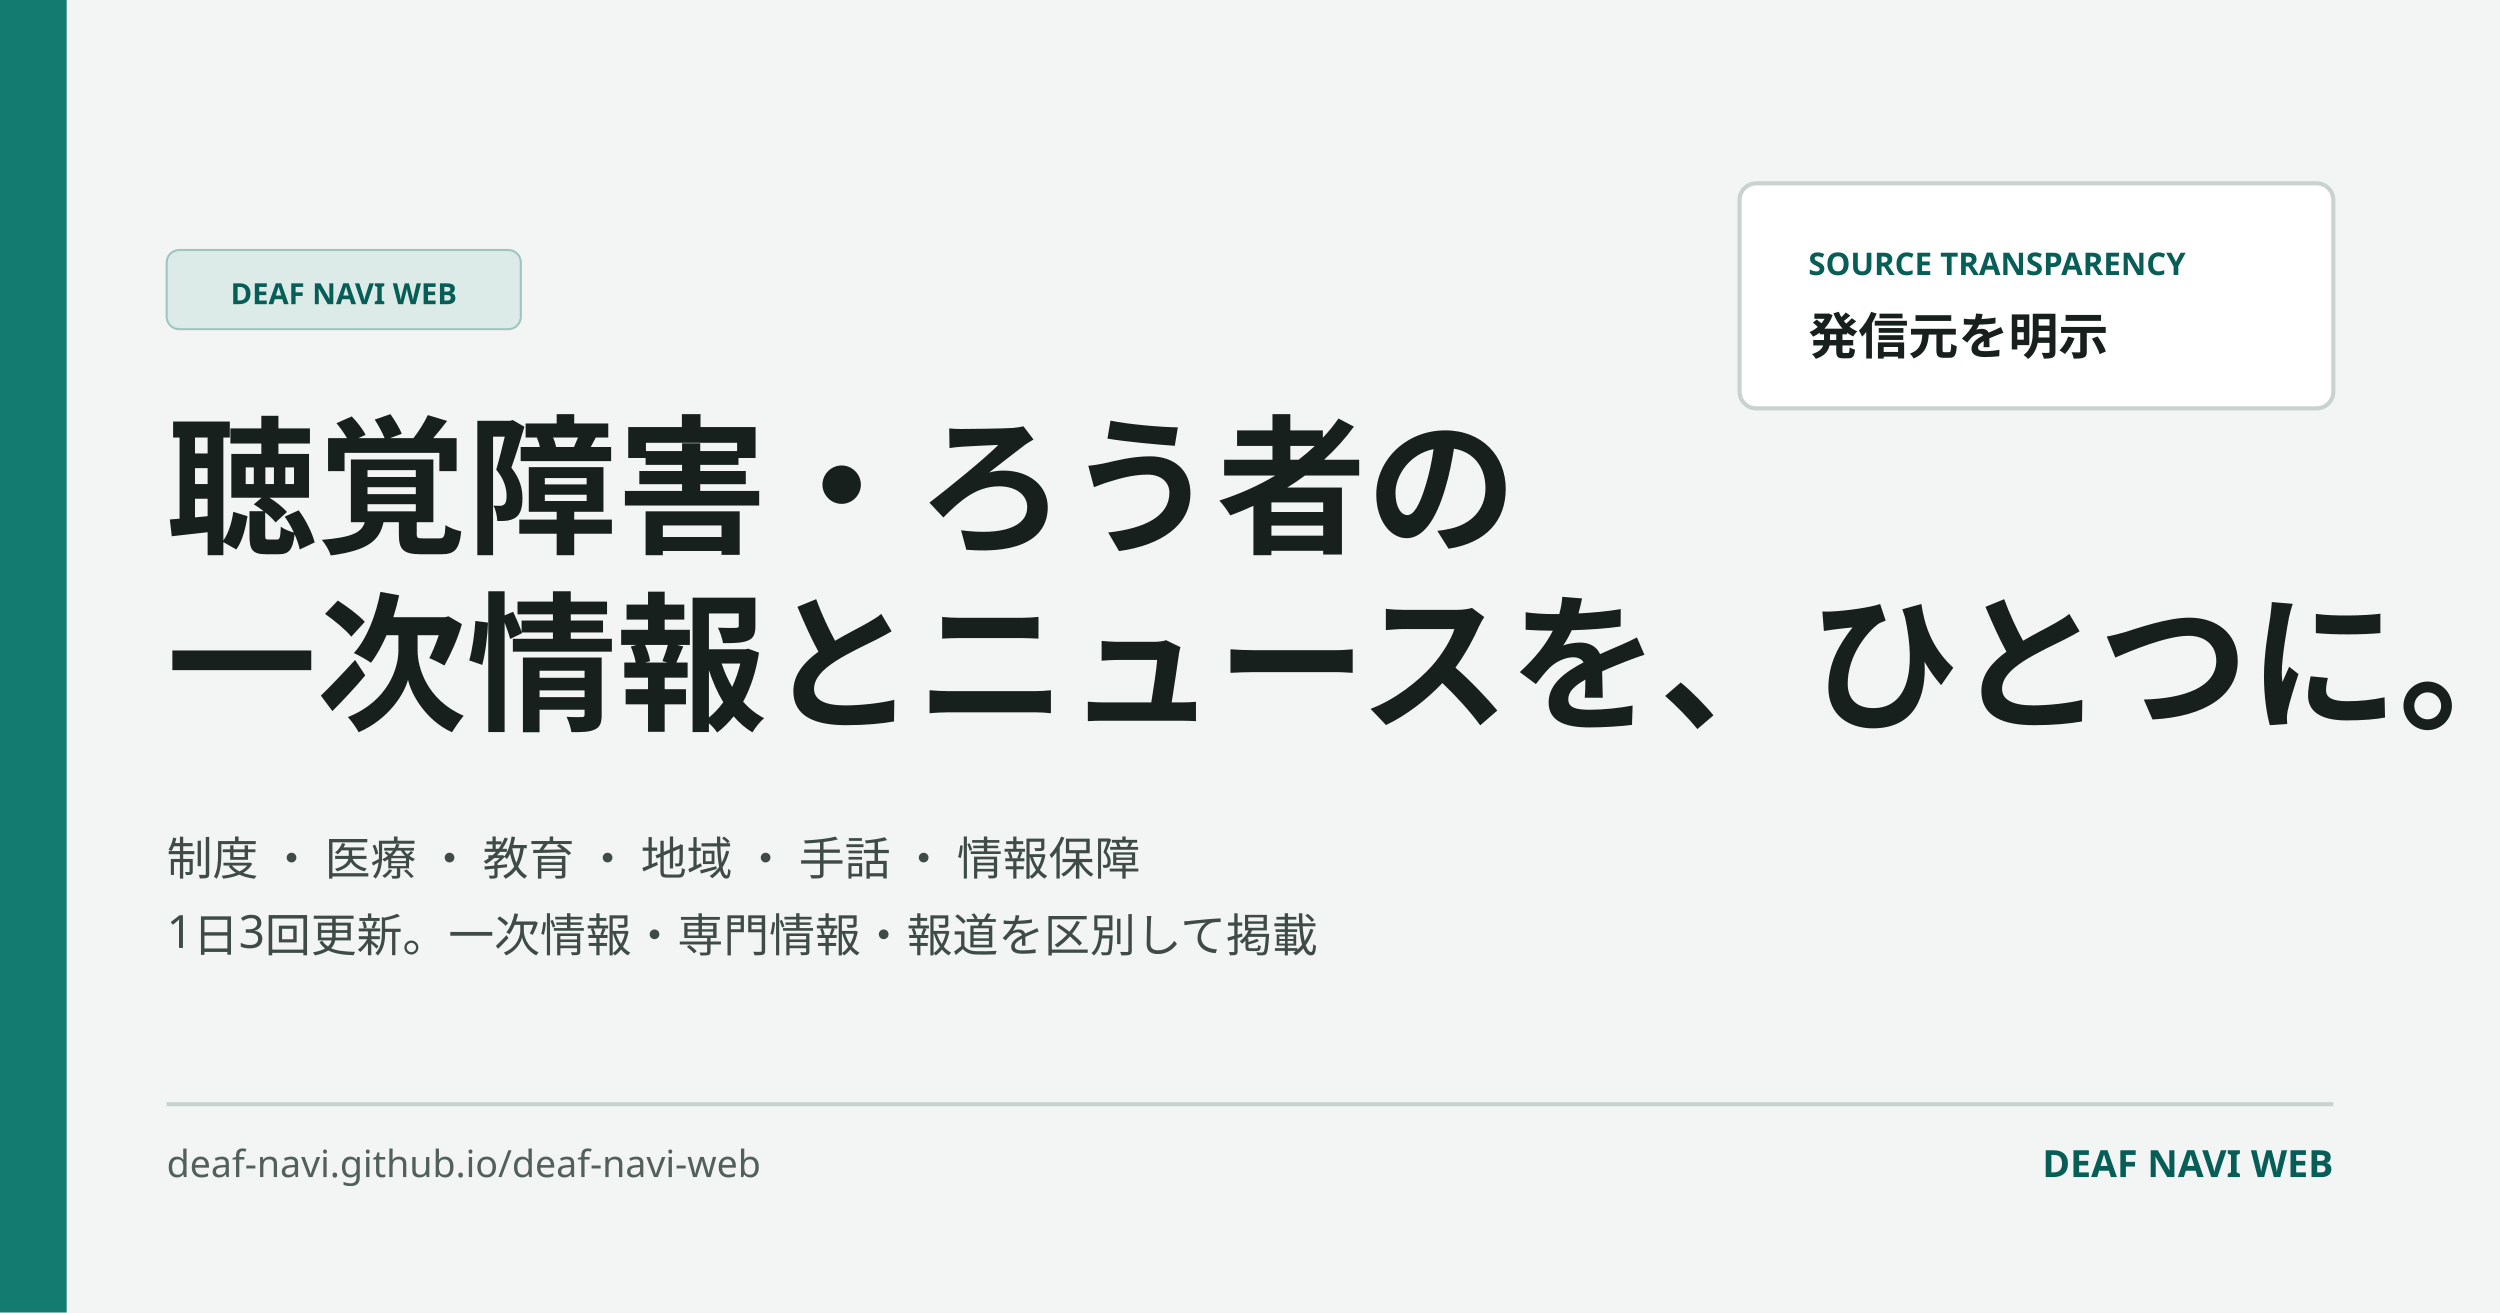
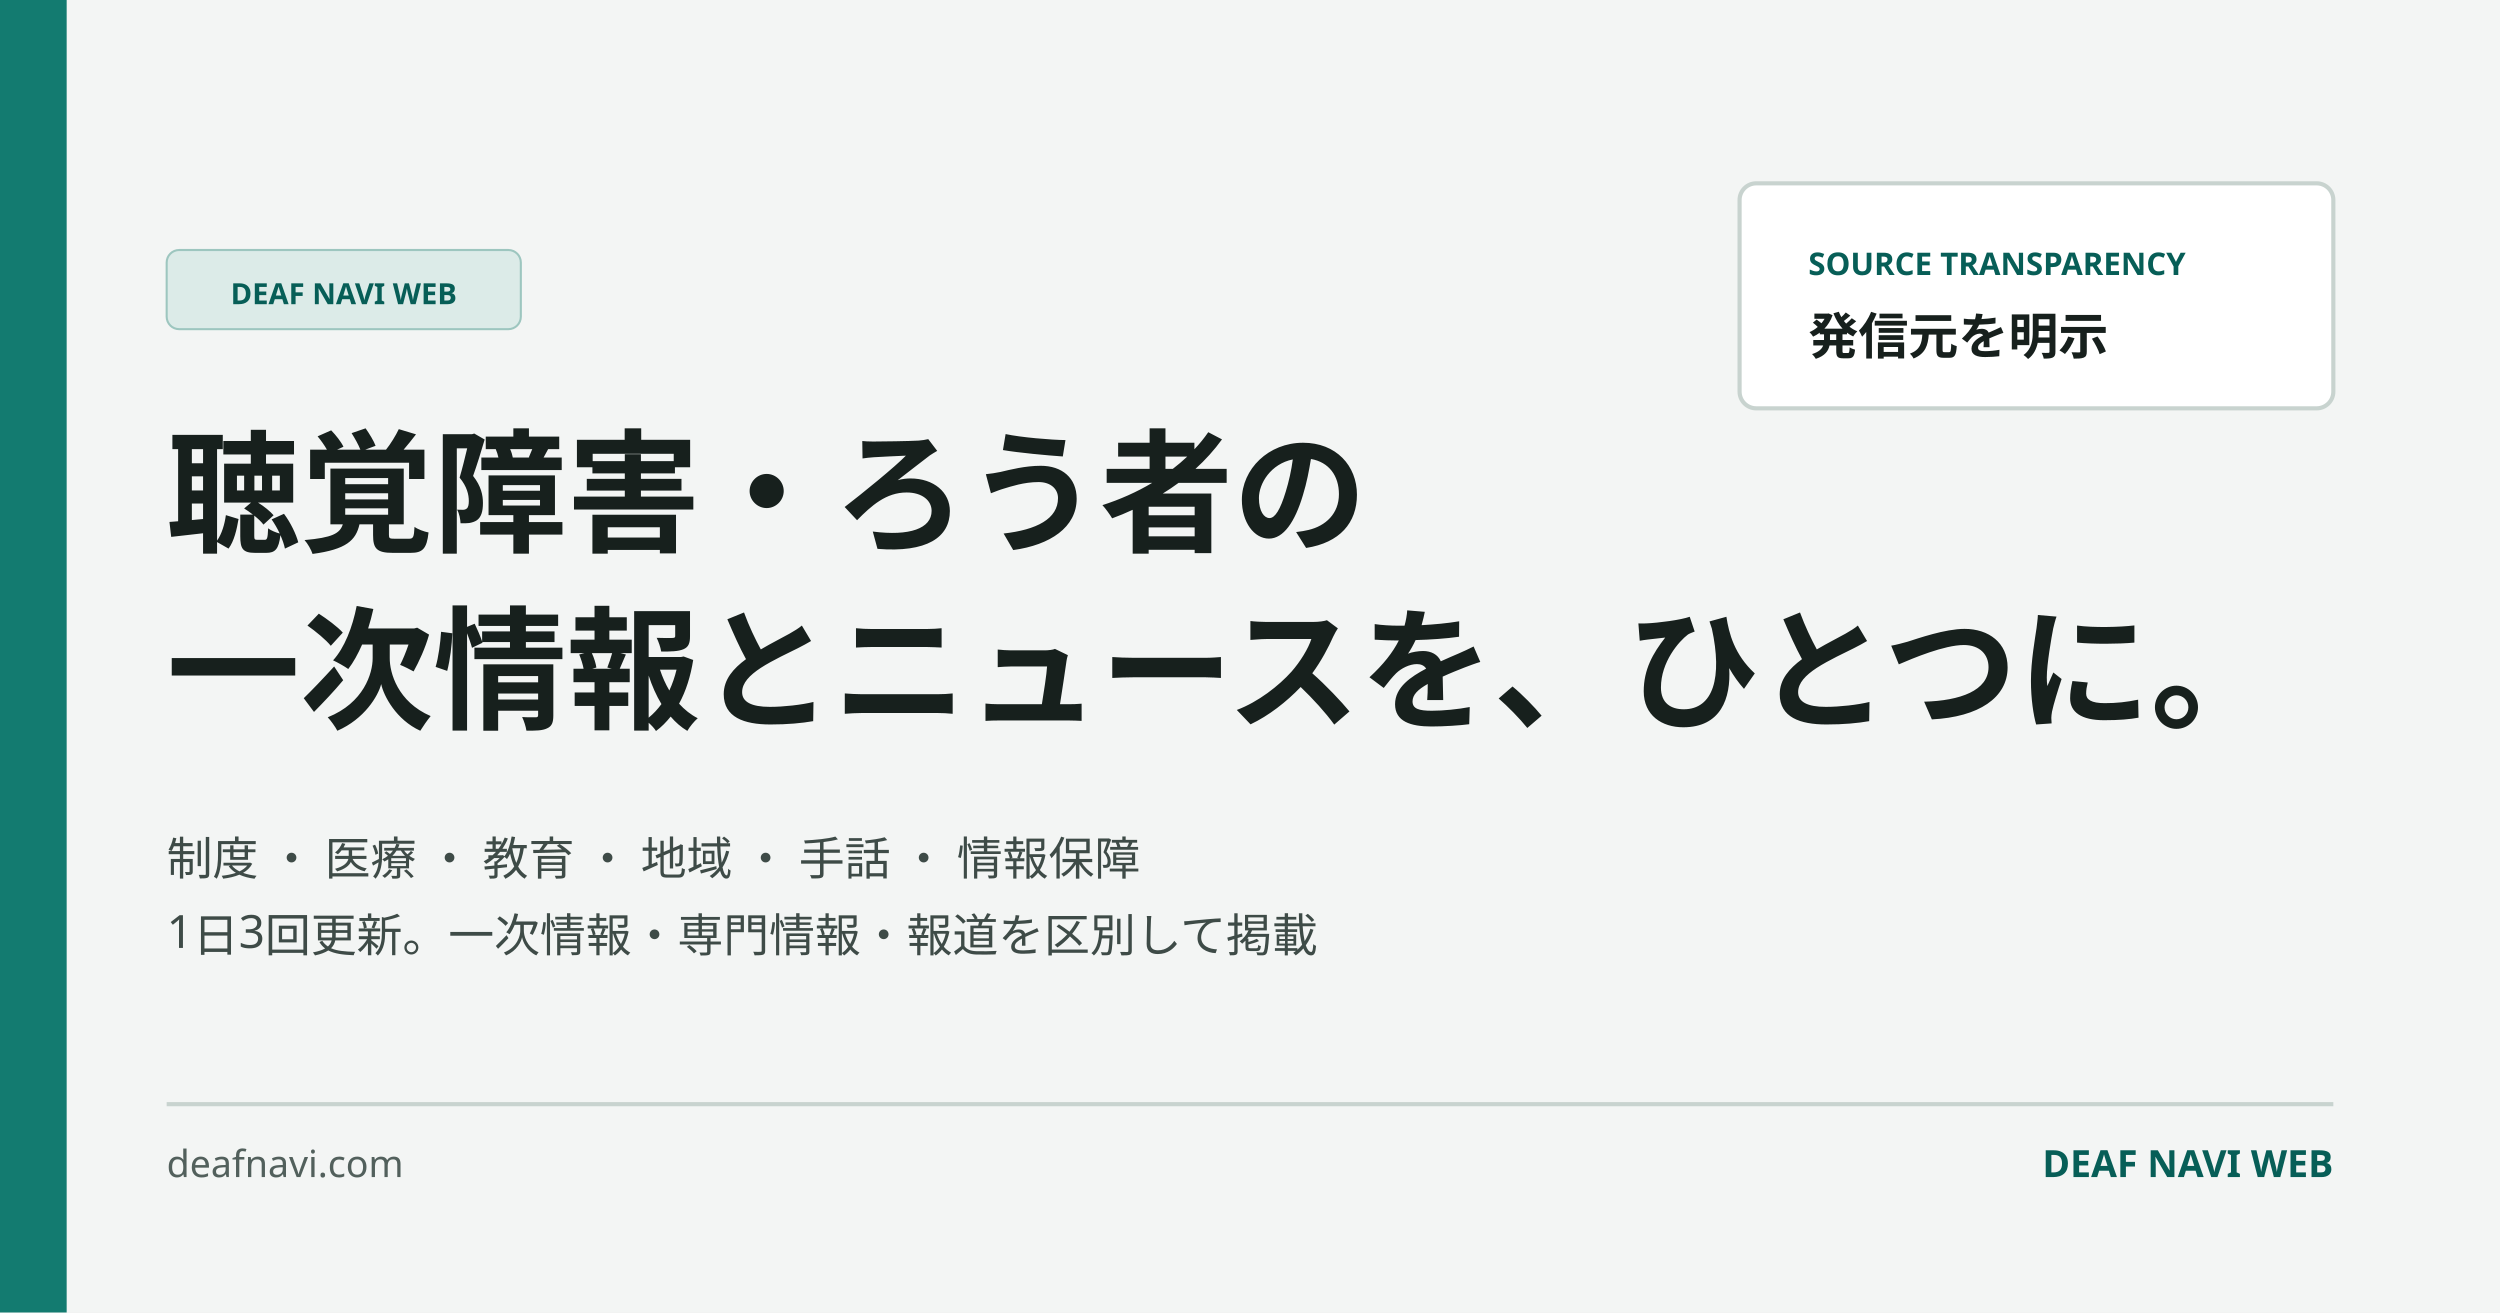
<svg xmlns="http://www.w3.org/2000/svg" viewBox="0 0 1200 630" width="1200" height="630">
  <rect width="1200" height="630" fill="#f3f5f4" />
  <rect x="0" y="0" width="32" height="630" fill="#137b70" />
  <rect x="835" y="88" width="285" height="108" rx="8" fill="#ffffff" stroke="#c8d3cf" stroke-width="2" />
  <text x="868" y="132" font-family="'Zen Kaku Gothic New', sans-serif" font-size="15" font-weight="700" fill="#075e57">SOURCE TRANSPARENCY</text>
  <text x="868" y="170" font-family="'Zen Kaku Gothic New', sans-serif" font-size="24" font-weight="700" fill="#17201d">発信元を明示</text>
  <rect x="80" y="120" rx="6" ry="6" width="170" height="38" fill="#dcebe8" stroke="#9dc6bf" stroke-width="1" />
  <text x="165" y="146" text-anchor="middle" font-family="'Zen Kaku Gothic New', sans-serif" font-size="14" font-weight="700" fill="#075e57" letter-spacing="0">DEAF NAVI WEB</text>
-   <text x="80" y="260" font-family="'Shippori Mincho B1', serif" font-size="72" font-weight="700" fill="#17201d" letter-spacing="0">聴覚障害・ろう者の</text>
-   <text x="80" y="345" font-family="'Shippori Mincho B1', serif" font-size="72" font-weight="700" fill="#17201d" letter-spacing="0">一次情報とニュースを、ひとつに。</text>
+   <text x="80" y="260" font-family="'Zen Kaku Gothic New', 'Yu Gothic', sans-serif" font-size="64" font-weight="700" fill="#17201d" letter-spacing="0">聴覚障害・ろう者の</text>
+   <text x="80" y="345" font-family="'Zen Kaku Gothic New', 'Yu Gothic', sans-serif" font-size="64" font-weight="700" fill="#17201d" letter-spacing="0">一次情報とニュースを、ひとつに。</text>
  <text x="80" y="420" font-family="'Zen Kaku Gothic New', sans-serif" font-size="22" font-weight="500" fill="#3e4b47" letter-spacing="0">制度 ・ 医療 ・ 教育 ・ 地域 ・ 手話 ・ 情報保障</text>
  <text x="80" y="455" font-family="'Zen Kaku Gothic New', sans-serif" font-size="22" font-weight="500" fill="#3e4b47" letter-spacing="0">1日3回更新。一次情報・専門情報・報道を区別して掲載</text>
  <line x1="80" y1="530" x2="1120" y2="530" stroke="#c8d3cf" stroke-width="2" />
-   <text x="80" y="565" font-family="'Zen Kaku Gothic New', sans-serif" font-size="18" font-weight="500" fill="#52605c">deaf-navi.github.io/deaf-navi-web</text>
+   <text x="80" y="565" font-family="'Zen Kaku Gothic New', sans-serif" font-size="18" font-weight="500" fill="#52605c">deafnavi.com</text>
  <text x="1120" y="565" text-anchor="end" font-family="'Zen Kaku Gothic New', sans-serif" font-size="18" font-weight="700" fill="#075e57">DEAF NAVI WEB</text>
</svg>
